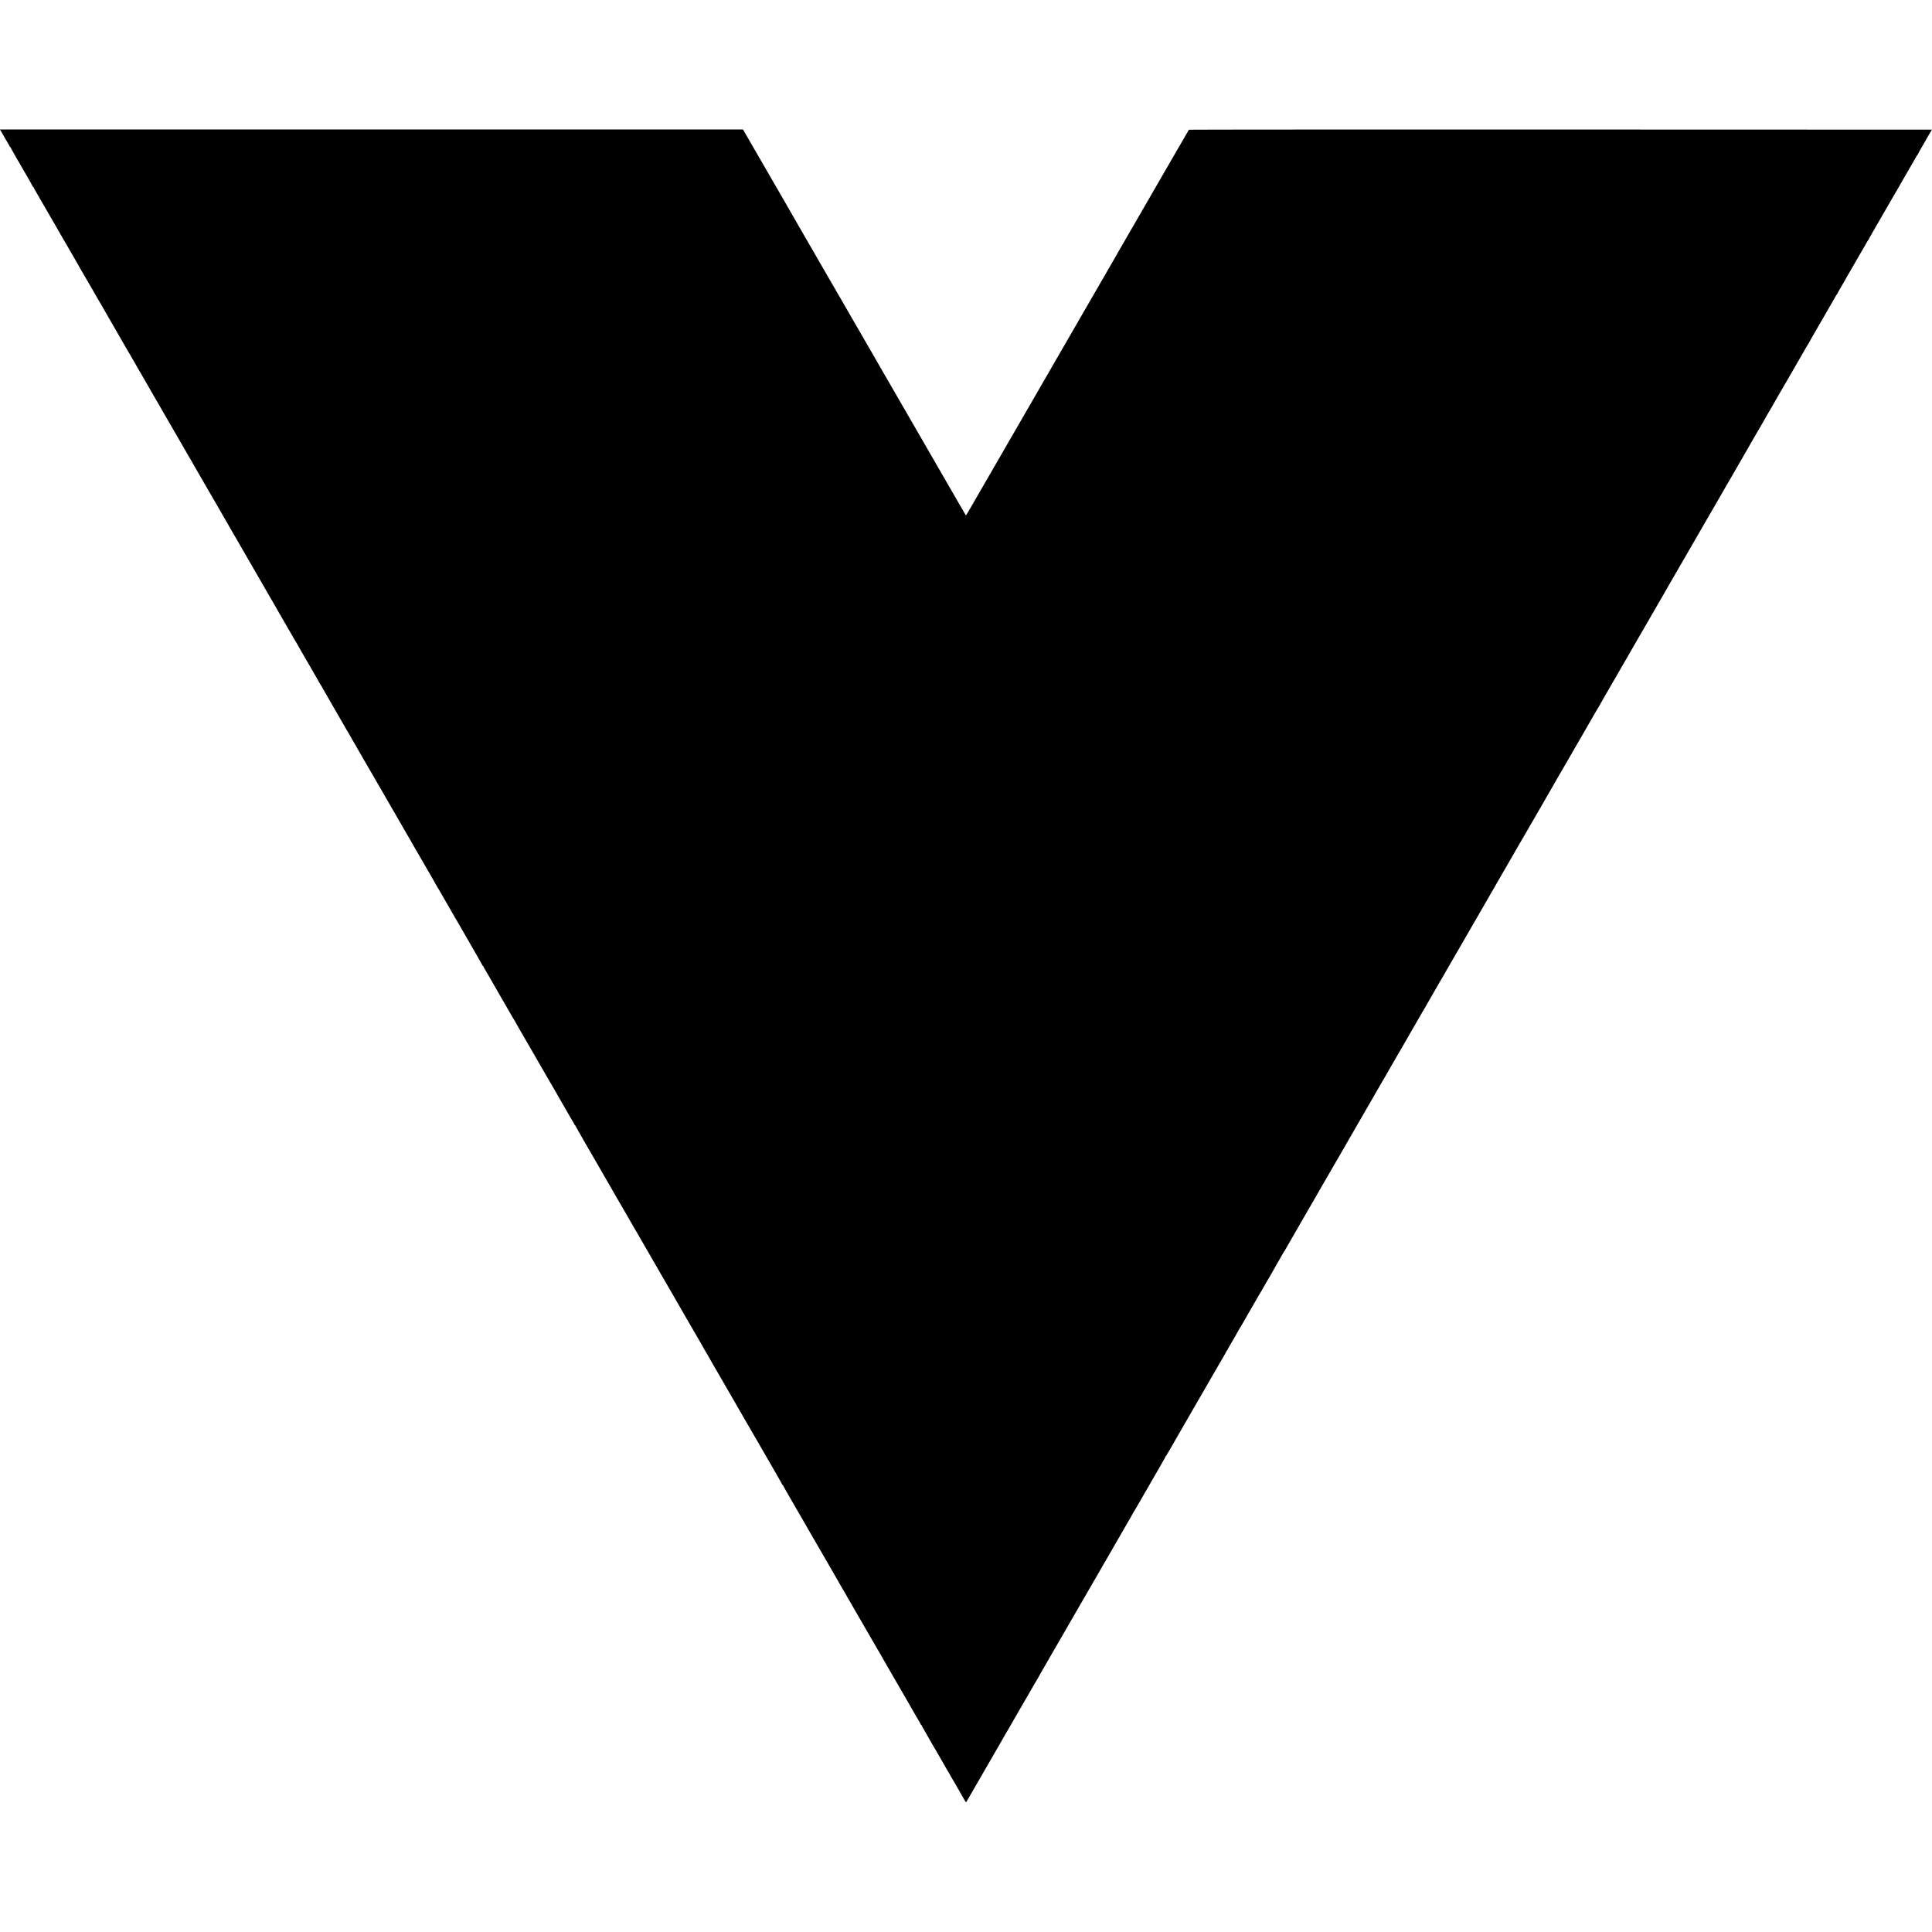
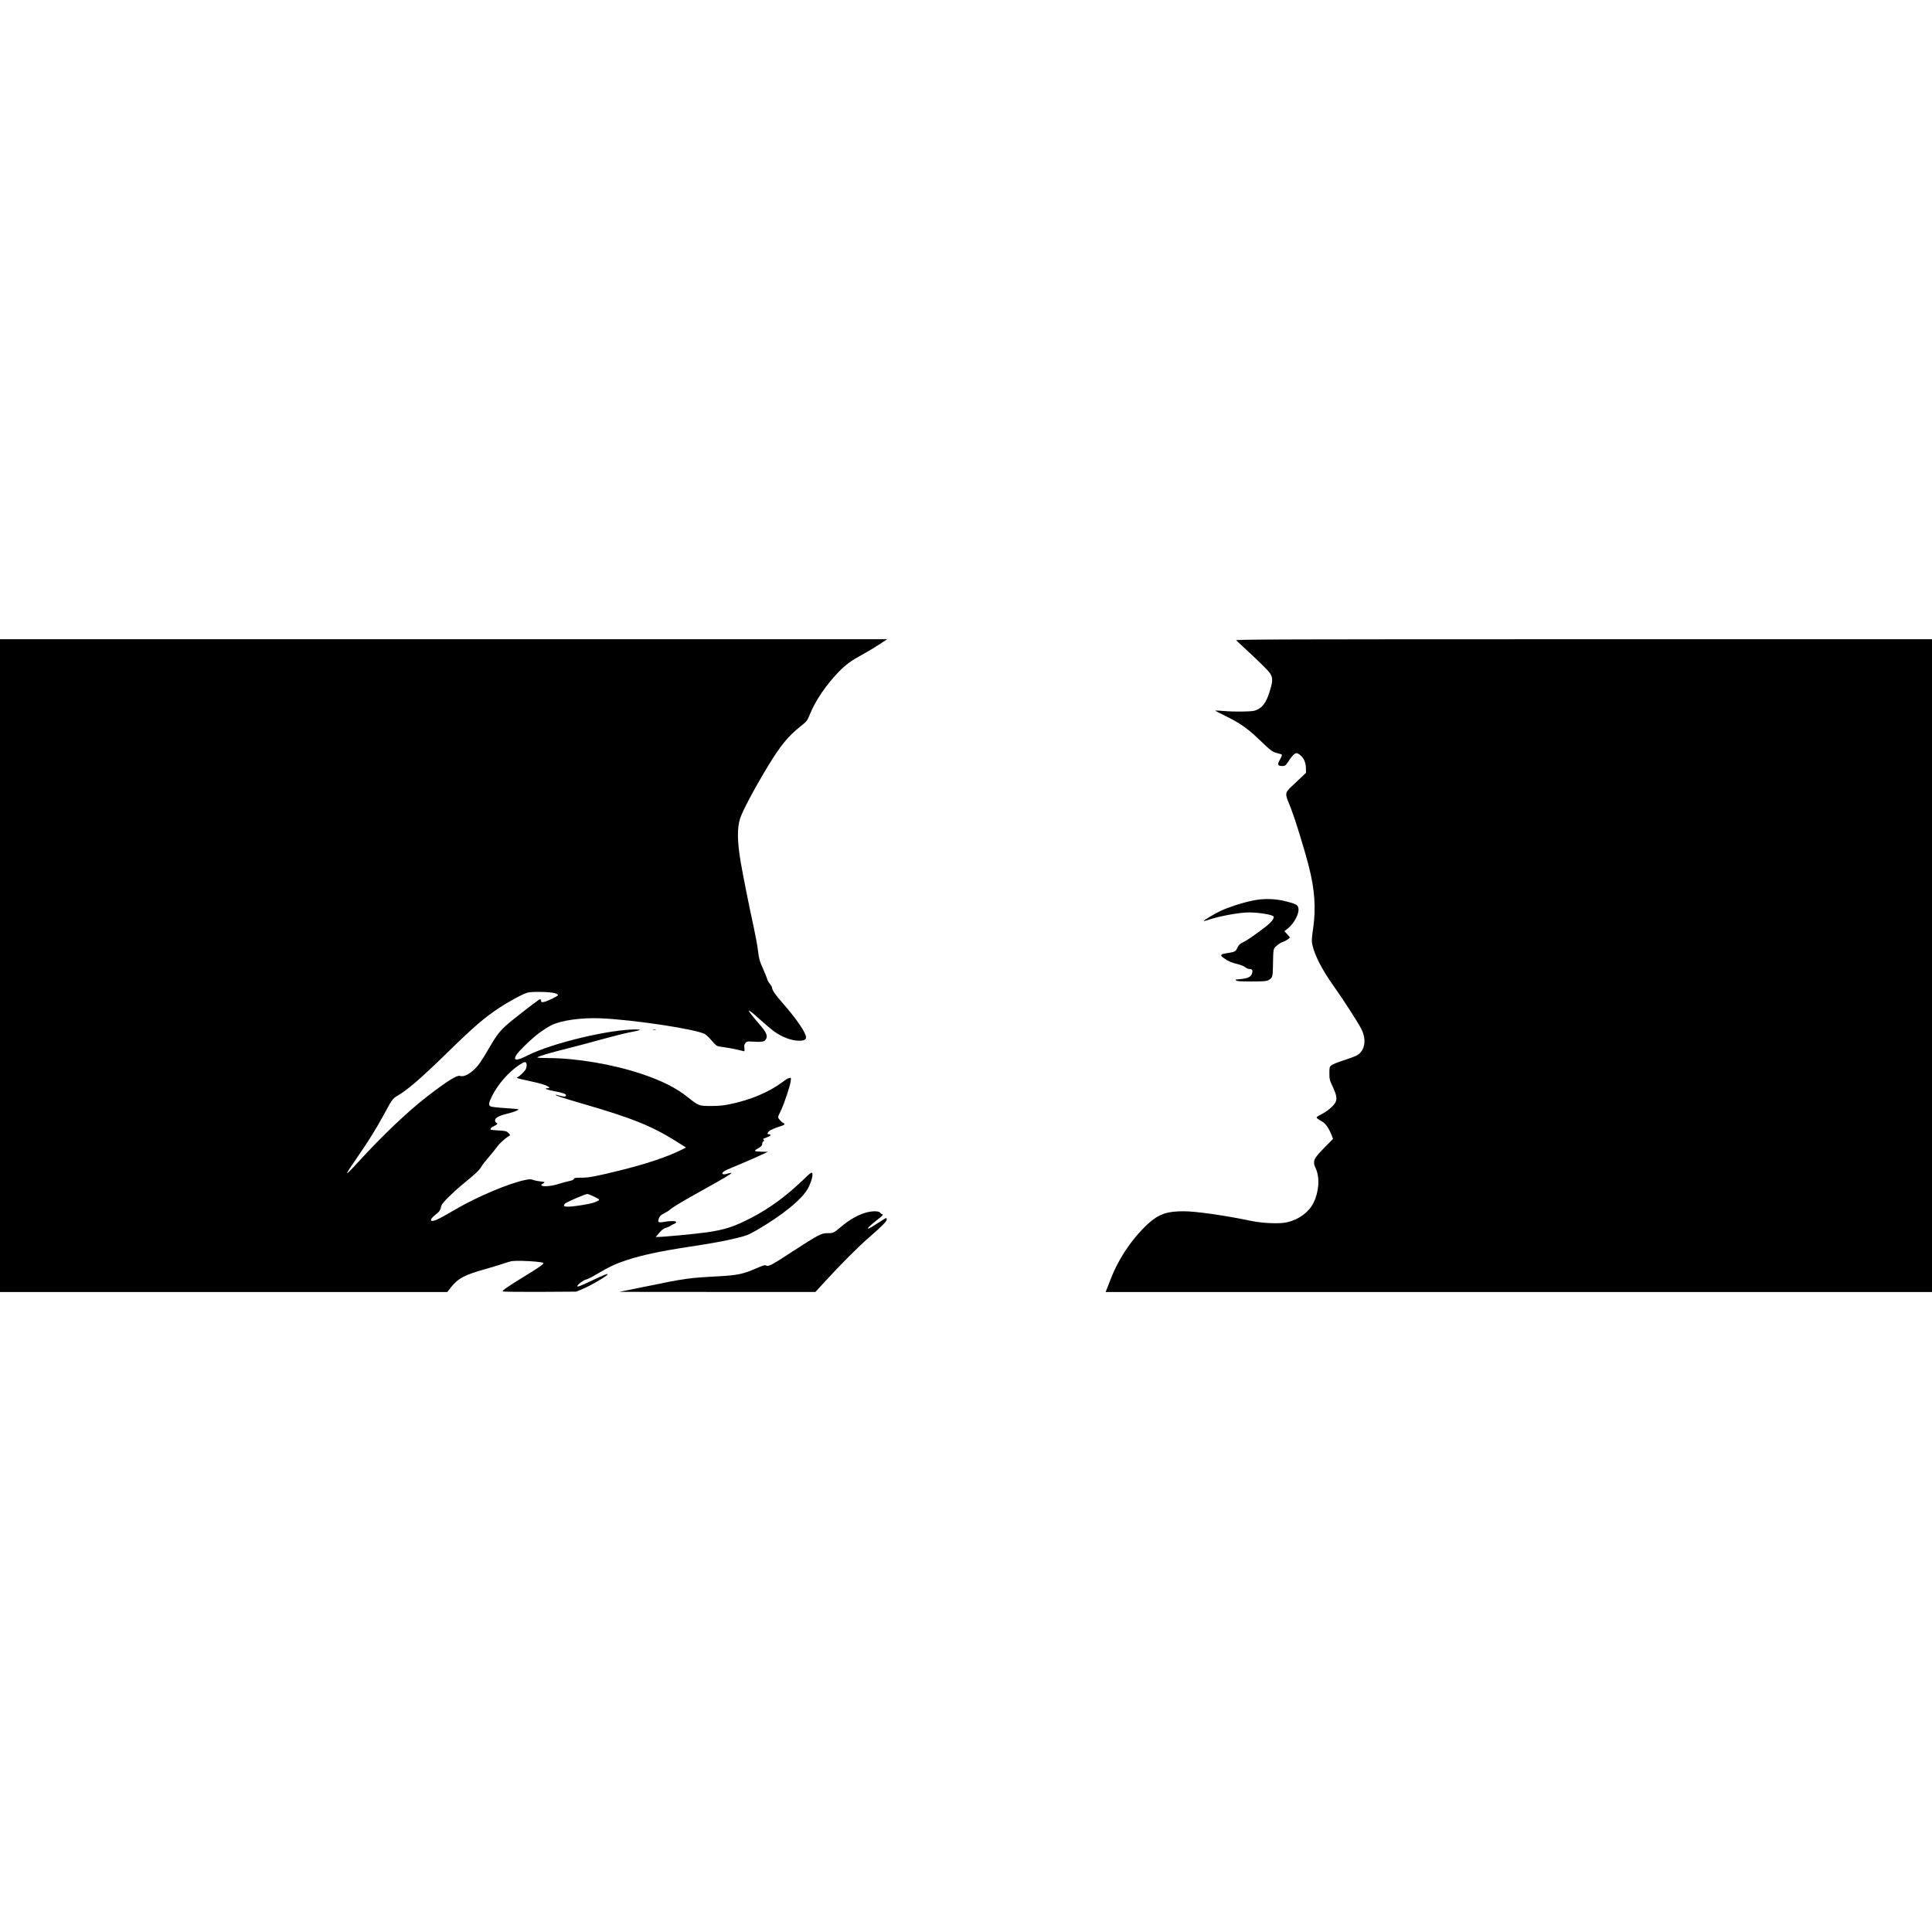
- <svg xmlns="http://www.w3.org/2000/svg" version="1.0" width="16pt" height="16pt" viewBox="0 0 16 16" preserveAspectRatio="xMidYMid meet">
-   <g transform="translate(0,16) scale(0.00032,-0.00032)" fill="#000000" stroke="none">
-     <path d="M18 46618 c45 -75 122 -207 122 -211 0 -2 25 -45 55 -95 30 -50 55 -96 55 -102 0 -5 5 -10 10 -10 6 0 10 -4 10 -9 0 -5 73 -135 161 -288 89 -153 173 -298 187 -323 14 -25 32 -57 41 -72 88 -149 187 -324 189 -335 2 -7 8 -13 13 -13 5 0 9 -4 9 -10 0 -5 46 -89 103 -187 175 -302 490 -846 507 -876 8 -16 20 -36 25 -45 28 -46 290 -498 339 -585 13 -23 74 -129 136 -236 61 -107 123 -215 137 -240 14 -25 29 -50 33 -56 5 -5 23 -37 40 -70 18 -33 38 -67 44 -75 11 -16 21 -33 63 -109 14 -25 29 -50 33 -56 4 -5 21 -35 38 -65 55 -100 261 -455 269 -465 4 -5 14 -21 20 -35 15 -29 41 -75 103 -180 24 -41 52 -88 60 -105 9 -16 57 -100 107 -185 112 -193 362 -626 380 -660 8 -14 23 -38 33 -55 11 -16 23 -37 27 -45 4 -8 26 -46 48 -85 23 -38 53 -90 67 -115 46 -81 64 -113 178 -310 62 -107 121 -210 132 -227 37 -67 56 -99 85 -148 16 -27 32 -57 36 -65 4 -8 15 -27 25 -42 9 -15 53 -89 96 -165 44 -76 177 -307 296 -513 120 -206 268 -463 330 -570 131 -227 117 -203 200 -348 36 -62 73 -125 82 -140 10 -15 21 -34 25 -42 4 -8 20 -37 36 -65 17 -27 38 -65 48 -82 49 -85 64 -111 87 -153 13 -25 28 -49 32 -55 4 -5 78 -134 165 -285 87 -151 166 -288 176 -305 10 -16 26 -43 35 -59 9 -17 125 -217 257 -445 132 -229 253 -441 270 -471 17 -30 45 -79 64 -108 18 -29 33 -54 33 -57 0 -2 20 -37 44 -77 24 -40 123 -212 221 -383 97 -170 190 -330 205 -355 16 -25 39 -65 53 -90 13 -25 81 -144 152 -265 70 -121 137 -238 150 -260 12 -22 37 -65 55 -95 18 -30 43 -73 55 -95 12 -22 48 -85 80 -140 77 -132 163 -280 190 -330 13 -22 71 -123 130 -225 59 -102 116 -199 126 -217 10 -17 29 -50 43 -72 15 -22 26 -43 26 -45 0 -2 27 -50 60 -106 33 -56 60 -103 60 -105 0 -2 55 -98 90 -155 8 -14 182 -316 239 -414 13 -22 45 -79 72 -124 27 -46 49 -86 49 -89 0 -2 14 -24 30 -48 16 -24 30 -46 30 -49 0 -5 74 -135 100 -176 5 -8 24 -42 43 -75 50 -88 58 -101 262 -455 104 -179 199 -345 213 -370 14 -25 28 -49 32 -55 4 -5 17 -26 28 -45 10 -19 62 -109 114 -200 114 -197 133 -230 170 -295 16 -27 33 -57 38 -65 17 -28 96 -165 103 -180 4 -8 16 -28 26 -45 10 -16 77 -131 148 -255 72 -124 181 -313 243 -420 62 -107 121 -209 131 -227 35 -62 323 -560 392 -678 38 -66 83 -145 100 -175 16 -30 33 -59 37 -65 4 -5 17 -27 29 -47 34 -61 56 -100 90 -156 17 -29 31 -55 31 -57 0 -2 17 -32 39 -67 21 -35 134 -229 251 -433 117 -203 235 -407 261 -451 27 -45 49 -85 49 -88 0 -4 8 -19 19 -34 15 -21 200 -341 309 -533 10 -19 33 -58 51 -87 17 -29 31 -54 31 -56 0 -2 25 -44 55 -94 30 -50 55 -95 55 -98 0 -4 6 -15 14 -23 7 -9 27 -41 43 -71 17 -30 170 -297 342 -594 171 -296 311 -542 311 -547 0 -5 5 -9 10 -9 6 0 10 -4 10 -10 0 -5 22 -47 49 -92 27 -46 58 -99 68 -118 24 -43 81 -140 93 -160 5 -8 66 -114 135 -235 69 -121 130 -227 135 -235 12 -21 259 -447 283 -490 10 -19 28 -47 38 -62 11 -14 19 -29 19 -32 0 -3 37 -69 83 -148 99 -170 305 -526 337 -583 13 -22 31 -53 41 -70 11 -16 22 -37 26 -45 7 -14 82 -146 103 -180 14 -24 181 -311 205 -355 13 -22 46 -80 75 -130 29 -49 64 -110 78 -135 14 -25 51 -88 82 -140 31 -52 59 -102 63 -110 4 -8 18 -33 31 -55 205 -353 284 -489 309 -535 17 -30 45 -78 62 -106 18 -28 36 -60 39 -72 4 -12 12 -22 17 -22 5 0 9 -4 9 -10 0 -5 109 -197 241 -427 133 -230 250 -431 259 -448 51 -90 222 -385 280 -485 37 -63 78 -135 92 -160 14 -25 67 -117 118 -205 51 -88 101 -175 111 -193 34 -58 55 -95 149 -257 51 -88 101 -173 110 -190 9 -16 76 -131 147 -255 72 -124 140 -241 151 -260 61 -108 281 -489 355 -615 38 -66 77 -133 87 -150 35 -63 91 -161 100 -175 14 -23 99 -169 128 -220 54 -97 135 -235 142 -245 4 -5 20 -32 35 -60 26 -48 238 -416 276 -480 10 -16 26 -46 37 -65 30 -53 382 -661 403 -695 10 -16 22 -37 26 -45 4 -8 26 -48 50 -88 24 -41 43 -75 43 -77 0 -2 22 -40 50 -85 27 -45 50 -84 50 -86 0 -3 38 -69 83 -147 84 -142 302 -520 340 -587 10 -19 34 -60 52 -90 18 -30 44 -75 57 -100 14 -25 45 -79 70 -120 25 -41 56 -96 70 -121 14 -25 77 -133 138 -240 62 -107 122 -210 132 -229 25 -43 310 -535 337 -581 11 -19 26 -45 34 -59 17 -32 238 -414 266 -460 11 -19 24 -41 28 -49 3 -7 75 -133 160 -278 84 -146 153 -269 153 -274 0 -5 5 -9 10 -9 6 0 10 -4 10 -10 0 -5 82 -150 181 -322 182 -314 201 -346 240 -415 12 -21 80 -139 152 -263 71 -124 141 -245 155 -270 14 -25 28 -49 32 -55 6 -8 145 -248 220 -380 37 -66 209 -362 229 -395 11 -19 24 -42 28 -49 4 -8 67 -118 140 -243 73 -125 133 -230 133 -233 0 -2 15 -28 33 -57 19 -29 47 -78 64 -108 17 -30 53 -93 79 -139 53 -90 82 -141 157 -272 82 -142 115 -199 381 -659 142 -245 268 -463 281 -485 12 -22 71 -125 132 -230 60 -104 172 -298 248 -430 76 -132 146 -253 156 -270 11 -16 22 -36 26 -44 3 -8 30 -54 60 -103 29 -49 53 -91 53 -93 0 -3 18 -34 40 -70 22 -36 40 -67 40 -69 0 -2 37 -66 81 -142 45 -77 98 -168 119 -204 20 -36 47 -81 58 -100 12 -19 27 -47 33 -62 6 -16 15 -28 20 -28 5 0 9 -4 9 -9 0 -6 63 -118 140 -251 77 -133 140 -243 140 -245 0 -2 18 -33 41 -70 22 -37 49 -83 60 -101 10 -19 29 -51 40 -71 25 -45 109 -189 126 -218 7 -11 17 -29 22 -40 6 -11 22 -38 35 -60 14 -22 37 -62 52 -90 14 -27 35 -62 45 -77 11 -14 19 -29 19 -32 0 -3 18 -35 40 -71 22 -36 40 -67 40 -69 0 -2 19 -35 42 -72 23 -38 55 -94 72 -124 26 -47 139 -244 171 -298 6 -9 21 -36 34 -60 28 -48 37 -51 51 -19 6 12 19 36 29 52 10 17 27 46 38 65 11 19 104 181 208 360 103 179 199 345 213 370 14 25 42 74 64 109 21 34 38 65 38 67 0 2 18 33 40 69 22 36 40 67 40 69 0 3 177 310 199 346 16 26 136 234 140 244 2 5 25 44 52 88 27 44 49 81 49 84 0 2 18 34 40 70 22 36 40 67 40 69 0 2 20 36 43 77 35 58 169 289 297 513 9 17 50 86 90 155 40 69 86 150 103 180 16 30 35 62 41 70 6 8 16 24 22 35 35 64 72 129 167 293 59 100 116 199 127 220 11 20 30 53 41 72 43 72 1070 1850 1121 1940 14 25 65 113 113 195 48 83 96 166 107 185 10 19 28 50 38 68 11 18 73 124 137 235 64 111 175 303 246 427 71 124 173 299 225 390 52 91 116 202 143 248 27 45 49 85 49 89 0 4 6 14 14 22 7 9 28 43 46 76 26 47 251 436 378 655 11 19 29 51 40 70 11 19 101 176 201 348 99 172 181 317 181 323 0 5 5 9 10 9 6 0 10 5 10 11 0 6 8 23 18 37 11 15 32 52 49 82 16 30 130 228 253 440 122 212 234 405 248 430 13 25 39 70 57 100 39 65 69 117 130 225 25 44 50 87 55 95 12 19 78 134 220 380 61 107 129 224 150 260 161 277 222 382 246 425 15 28 47 83 71 123 24 41 43 78 43 83 0 5 4 9 8 9 4 0 13 12 19 28 7 15 23 45 36 67 66 110 277 478 277 483 0 3 6 13 14 21 7 9 27 41 43 71 17 30 45 80 63 110 34 57 375 649 394 685 6 11 16 27 22 35 6 8 26 42 44 75 18 33 41 74 51 90 10 17 24 41 32 55 54 97 72 128 88 152 11 14 19 28 19 30 0 3 79 141 175 308 96 167 175 305 175 308 0 3 6 13 14 21 7 9 26 39 41 66 33 60 276 483 338 587 24 40 46 80 50 88 4 8 13 24 20 35 14 23 95 163 125 215 11 19 52 91 92 160 40 69 80 139 90 155 9 17 103 179 207 360 105 182 200 346 211 365 103 181 463 802 489 845 7 11 15 27 19 35 4 8 29 51 55 95 64 110 828 1433 848 1470 9 17 24 41 33 55 9 14 29 48 45 77 15 28 52 93 82 145 30 51 62 107 71 123 17 30 231 398 400 690 51 88 103 179 115 202 12 23 26 48 32 55 6 7 24 38 40 68 17 30 61 107 98 170 37 63 84 144 103 180 19 36 41 72 48 81 8 8 14 18 14 21 0 4 27 51 59 106 32 55 72 124 89 154 16 29 71 125 122 213 51 88 104 180 118 205 13 25 28 50 32 55 4 6 17 26 28 45 11 19 45 80 77 135 31 55 66 116 77 135 11 19 88 152 171 295 401 694 620 1072 650 1125 11 19 87 152 170 295 83 143 158 273 166 288 9 16 21 36 26 45 6 9 31 52 55 96 25 43 54 94 66 115 11 20 95 164 186 321 91 157 173 299 182 315 9 17 26 46 37 65 12 19 66 114 121 210 56 96 108 186 117 200 8 14 24 40 34 59 24 45 383 664 412 713 5 9 17 29 26 45 15 28 120 210 241 419 36 61 68 117 72 125 4 8 12 23 19 34 35 57 245 420 262 453 11 20 35 61 53 90 17 29 32 54 32 56 0 3 28 51 62 108 33 57 70 119 80 138 10 19 23 42 28 50 5 8 32 53 59 100 27 47 149 258 271 470 122 212 234 405 248 430 30 53 62 108 80 135 6 11 15 27 19 35 4 8 85 150 181 315 96 165 187 323 202 350 31 56 116 202 130 225 5 8 25 42 43 75 19 33 92 159 162 280 149 257 157 271 202 350 19 33 38 67 43 75 9 14 228 392 275 475 12 22 55 96 95 165 40 69 80 139 90 155 24 42 202 350 221 383 9 15 27 47 41 72 14 25 75 131 136 236 61 106 121 210 134 232 99 172 271 470 279 482 5 8 23 40 40 70 18 30 81 141 142 245 60 105 121 210 135 235 14 25 71 124 127 220 56 96 143 247 194 335 51 88 96 167 102 175 14 24 180 311 204 355 23 43 340 590 356 615 5 8 50 87 101 175 171 301 517 898 582 1008 25 43 46 81 46 83 0 2 12 23 27 47 14 23 40 67 56 97 16 30 35 62 42 70 7 8 15 22 18 30 4 8 20 38 37 65 16 28 33 57 37 65 6 12 111 196 143 250 5 8 55 95 112 193 57 98 113 195 126 215 12 20 27 46 32 57 6 11 14 27 20 35 5 8 76 130 156 270 80 140 165 287 187 325 23 39 52 90 66 115 13 25 30 52 37 61 8 8 14 18 14 21 0 4 41 77 92 165 50 87 175 302 276 478 101 176 208 360 236 408 28 49 67 117 86 152 19 35 41 70 48 77 6 6 12 15 12 19 0 7 124 224 167 291 12 21 23 40 23 42 0 2 21 40 46 83 26 43 55 92 64 109 54 95 327 568 354 614 19 30 45 75 59 100 71 128 82 145 89 148 4 2 8 8 8 13 0 5 42 82 94 172 311 538 496 858 518 897 14 25 40 70 58 100 18 30 42 71 53 90 10 19 79 139 152 265 73 127 142 246 153 265 10 19 43 76 72 125 29 50 63 108 75 130 65 116 80 140 87 143 4 2 8 8 8 12 0 8 114 212 140 250 6 8 14 24 20 35 5 11 54 97 108 190 l100 170 -9611 3 c-5286 1 -9614 -1 -9618 -5 -5 -6 -419 -719 -619 -1068 -89 -155 -267 -463 -323 -560 -38 -66 -81 -140 -95 -165 -31 -56 -263 -457 -526 -910 -110 -190 -224 -388 -254 -440 -29 -52 -61 -109 -71 -125 -23 -39 -243 -420 -268 -465 -11 -19 -204 -352 -428 -740 -224 -388 -477 -826 -563 -975 -85 -148 -185 -322 -222 -385 -37 -63 -120 -207 -185 -320 -65 -113 -177 -306 -248 -430 -72 -124 -172 -297 -222 -385 -51 -88 -142 -245 -202 -350 -131 -226 -247 -427 -408 -705 -65 -113 -249 -432 -410 -710 -160 -278 -388 -673 -506 -877 -118 -205 -216 -373 -219 -373 -3 0 -52 82 -109 183 -58 100 -144 250 -192 332 -95 164 -402 696 -647 1120 -85 149 -228 396 -317 550 -212 365 -982 1700 -1008 1745 -10 19 -43 76 -72 125 -29 50 -64 110 -77 135 -14 25 -63 110 -110 190 -47 80 -96 165 -110 190 -14 25 -99 171 -188 325 -89 154 -174 300 -188 325 -13 25 -64 113 -112 195 -48 83 -140 242 -205 355 -65 113 -183 317 -263 454 -79 137 -152 264 -163 282 -50 89 -335 583 -354 614 -12 19 -34 58 -50 85 -15 28 -129 226 -253 440 -124 215 -235 408 -247 430 -12 22 -69 121 -127 220 -58 99 -226 389 -373 645 -148 256 -324 561 -392 678 -67 117 -134 232 -147 255 -13 23 -33 59 -46 80 l-22 37 -9615 0 -9615 0 20 -32z" />
+ <svg xmlns="http://www.w3.org/2000/svg" version="1.0" width="2560pt" height="2560pt" viewBox="0 0 2560 2560" preserveAspectRatio="xMidYMid meet">
+   <g transform="translate(0,2560) scale(0.1,-0.1)" fill="#000000" stroke="none">
+     <path d="M0 12805 l0 -4325 2963 0 2963 0 49 62 c96 121 179 164 459 243 89 25 204 60 256 78 90 30 102 32 225 30 135 -3 272 -16 283 -28 11 -11 -47 -54 -195 -144 -283 -173 -356 -224 -339 -233 8 -5 231 -7 493 -6 l478 3 80 33 c111 46 335 177 335 196 0 12 -39 -3 -200 -79 -169 -80 -200 -91 -200 -76 0 18 83 81 117 87 18 3 86 38 151 77 145 87 245 134 387 180 204 67 448 119 830 177 308 47 477 78 630 116 124 30 153 42 255 100 346 199 611 416 687 559 42 81 68 171 56 198 -9 19 -21 10 -134 -99 -218 -208 -433 -365 -669 -488 -231 -120 -355 -161 -595 -195 -137 -20 -570 -61 -641 -61 l-35 0 47 55 c36 41 59 58 89 66 22 6 47 17 56 25 8 7 30 19 47 25 18 6 32 17 32 25 0 17 -79 19 -164 3 -73 -13 -85 -5 -65 48 12 30 26 44 68 65 30 15 64 36 75 47 37 33 159 107 393 237 331 184 438 247 425 252 -7 2 -27 -1 -44 -7 -94 -33 -105 12 -12 51 21 9 111 47 199 84 88 37 201 86 250 110 l90 42 -82 1 c-45 1 -84 5 -88 11 -3 5 9 17 27 26 49 25 68 44 68 71 0 13 7 26 15 29 12 5 13 10 4 20 -9 11 -7 15 7 20 58 21 84 34 84 43 0 6 -9 11 -21 11 -33 0 -19 32 26 57 22 12 70 32 107 43 76 23 88 34 56 51 -28 14 -67 59 -68 77 0 7 16 44 35 82 43 86 124 327 132 394 6 44 4 49 -11 43 -10 -4 -21 -7 -25 -7 -5 0 -39 -23 -77 -51 -180 -133 -417 -233 -692 -290 -81 -17 -141 -23 -247 -24 -163 0 -167 1 -307 113 -159 127 -345 221 -616 312 -383 128 -868 210 -1239 210 -78 0 -143 4 -143 8 0 12 167 62 410 122 113 28 317 83 454 121 137 38 298 78 360 90 148 28 168 38 85 38 -343 4 -1119 -182 -1438 -344 -143 -72 -191 -73 -155 -3 23 47 202 221 309 301 50 37 123 83 162 103 131 64 392 101 648 91 437 -18 1276 -145 1386 -210 20 -12 60 -50 89 -85 28 -35 61 -67 73 -71 12 -5 61 -14 109 -20 48 -6 122 -21 164 -31 43 -11 81 -20 85 -20 5 0 6 19 3 43 -5 33 -2 47 13 66 16 20 27 23 69 20 140 -8 175 -5 195 20 38 47 22 93 -74 204 -192 222 -192 244 0 71 70 -64 156 -136 189 -160 109 -78 232 -124 332 -124 66 0 92 13 92 46 0 60 -128 246 -315 459 -93 106 -135 167 -135 199 0 9 -13 30 -28 48 -16 18 -32 47 -36 63 -4 17 -30 80 -57 142 -44 98 -52 126 -65 235 -8 68 -35 213 -59 323 -60 273 -139 668 -170 850 -46 274 -49 445 -10 575 32 103 201 420 386 723 153 250 253 371 407 495 96 77 97 78 134 169 73 179 213 386 377 556 102 105 164 150 338 245 62 34 156 91 210 127 l98 65 -5878 0 -5877 0 0 -4325z m7355 -366 c22 -8 40 -18 40 -24 0 -14 -147 -85 -190 -92 -31 -5 -35 -3 -35 16 0 11 -5 21 -12 21 -13 0 -135 -91 -354 -266 -164 -131 -210 -185 -319 -374 -105 -181 -143 -236 -202 -292 -77 -71 -143 -100 -191 -84 -37 12 -171 -72 -427 -269 -256 -197 -594 -518 -919 -873 -193 -211 -194 -200 -5 73 147 213 245 371 342 550 111 206 121 220 182 255 132 75 319 237 660 570 352 344 490 463 688 594 131 87 313 185 377 203 59 17 309 11 365 -8z m-377 -943 c2 -15 -2 -41 -8 -57 -12 -29 -85 -102 -111 -111 -27 -10 -1 -19 139 -48 77 -16 171 -39 208 -52 72 -25 95 -48 48 -48 -55 0 -8 -20 92 -39 120 -23 154 -36 154 -56 0 -19 -32 -19 -93 -1 -26 8 -47 12 -47 10 0 -11 84 -38 347 -115 664 -192 931 -299 1259 -506 l124 -78 -57 -29 c-183 -92 -457 -185 -803 -271 -335 -83 -425 -100 -528 -100 -78 0 -93 -3 -98 -17 -3 -11 -24 -20 -62 -28 -31 -6 -93 -22 -137 -37 -89 -29 -202 -40 -225 -23 -10 8 -11 13 -4 16 6 3 20 11 30 18 17 13 12 15 -41 21 -33 3 -77 12 -99 20 -33 12 -48 12 -110 -1 -213 -44 -630 -220 -910 -383 -210 -122 -262 -149 -303 -157 -58 -11 -38 32 45 95 24 19 45 44 48 59 3 15 10 39 16 54 13 34 152 172 283 279 173 142 214 181 241 227 14 24 56 79 93 121 37 42 88 105 114 140 40 55 110 119 166 151 14 8 13 12 -11 36 -25 26 -36 29 -130 35 -120 8 -108 6 -108 22 0 7 20 23 45 35 47 23 55 36 30 46 -8 3 -15 16 -15 30 0 34 48 61 151 86 88 21 159 48 159 60 0 4 -78 12 -174 17 -96 6 -183 16 -195 22 -31 17 -26 50 22 144 81 158 217 312 356 405 72 48 94 50 99 8z m896 -1753 c69 -34 73 -38 56 -50 -36 -25 -104 -44 -230 -63 -198 -31 -259 -25 -213 22 21 20 265 126 295 127 10 1 51 -16 92 -36z" />
+     <path d="M16380 17116 c8 -7 105 -98 215 -201 110 -103 212 -205 227 -227 40 -58 44 -97 20 -187 -49 -183 -94 -259 -177 -301 -45 -23 -64 -25 -195 -28 -80 -2 -194 1 -255 7 -60 5 -111 8 -113 6 -3 -2 58 -34 134 -71 189 -92 296 -167 444 -309 157 -152 184 -172 248 -185 28 -7 54 -16 58 -21 3 -5 -9 -34 -26 -64 -38 -66 -31 -85 31 -85 35 0 42 5 67 41 94 140 114 151 171 103 49 -41 74 -99 75 -172 l1 -63 -66 -62 c-36 -34 -93 -88 -127 -120 -84 -78 -86 -97 -32 -224 61 -141 198 -578 265 -843 76 -301 93 -544 55 -810 -20 -140 -22 -168 -11 -218 31 -141 132 -337 282 -547 125 -175 323 -482 367 -569 75 -148 47 -298 -67 -355 -20 -10 -96 -38 -170 -62 -74 -23 -146 -53 -160 -65 -24 -21 -26 -28 -26 -106 0 -77 3 -90 44 -177 54 -117 62 -166 32 -215 -32 -51 -100 -108 -182 -151 -66 -34 -70 -38 -55 -54 9 -9 37 -27 63 -41 48 -26 91 -88 130 -188 l16 -43 -100 -102 c-163 -164 -174 -190 -127 -294 54 -119 41 -306 -32 -452 -63 -125 -191 -219 -350 -257 -100 -23 -318 -14 -484 20 -339 71 -728 127 -888 126 -210 0 -315 -33 -440 -140 -210 -179 -414 -471 -520 -747 -17 -43 -40 -102 -51 -130 l-21 -53 5475 0 5475 0 0 4325 0 4325 -4617 0 c-3926 0 -4615 -2 -4603 -14z" />
+     <path d="M16594 13666 c-138 -29 -313 -86 -421 -136 -76 -35 -223 -124 -223 -134 0 -3 24 3 53 13 148 51 420 101 547 101 140 -1 317 -31 327 -56 9 -23 -37 -80 -107 -134 -143 -110 -248 -182 -298 -205 -43 -21 -56 -33 -75 -72 -25 -53 -32 -56 -144 -74 -83 -12 -91 -25 -40 -62 52 -40 110 -65 186 -82 42 -10 83 -27 100 -41 17 -14 42 -24 59 -24 34 0 44 -16 33 -56 -11 -43 -50 -65 -132 -75 -41 -4 -78 -8 -83 -9 -6 0 -4 -6 3 -12 9 -10 64 -13 204 -13 161 0 197 3 223 17 54 30 58 41 61 172 5 260 2 243 53 287 25 22 61 44 80 49 19 5 48 21 65 34 l29 24 -37 42 -38 42 45 35 c87 68 159 209 139 276 -11 39 -33 50 -161 83 -145 38 -303 41 -448 10z" />
+     <path d="M8653 11953 c9 -2 25 -2 35 0 9 3 1 5 -18 5 -19 0 -27 -2 -17 -5z" />
+     <path d="M11480 9534 c-108 -29 -224 -95 -340 -193 -91 -77 -98 -81 -170 -81 -56 0 -75 -5 -145 -41 -44 -23 -189 -113 -321 -200 -269 -177 -323 -206 -352 -188 -15 10 -39 3 -138 -40 -162 -71 -240 -88 -468 -101 -435 -24 -450 -26 -1026 -144 l-315 -64 1300 -1 1300 0 120 131 c211 231 446 467 590 591 169 147 235 213 235 238 0 11 -4 19 -9 19 -5 0 -49 -26 -97 -59 -89 -58 -128 -81 -138 -81 -20 0 20 40 106 107 75 58 96 79 82 82 -10 2 -25 12 -32 22 -16 24 -100 25 -182 3z" />
  </g>
</svg>
